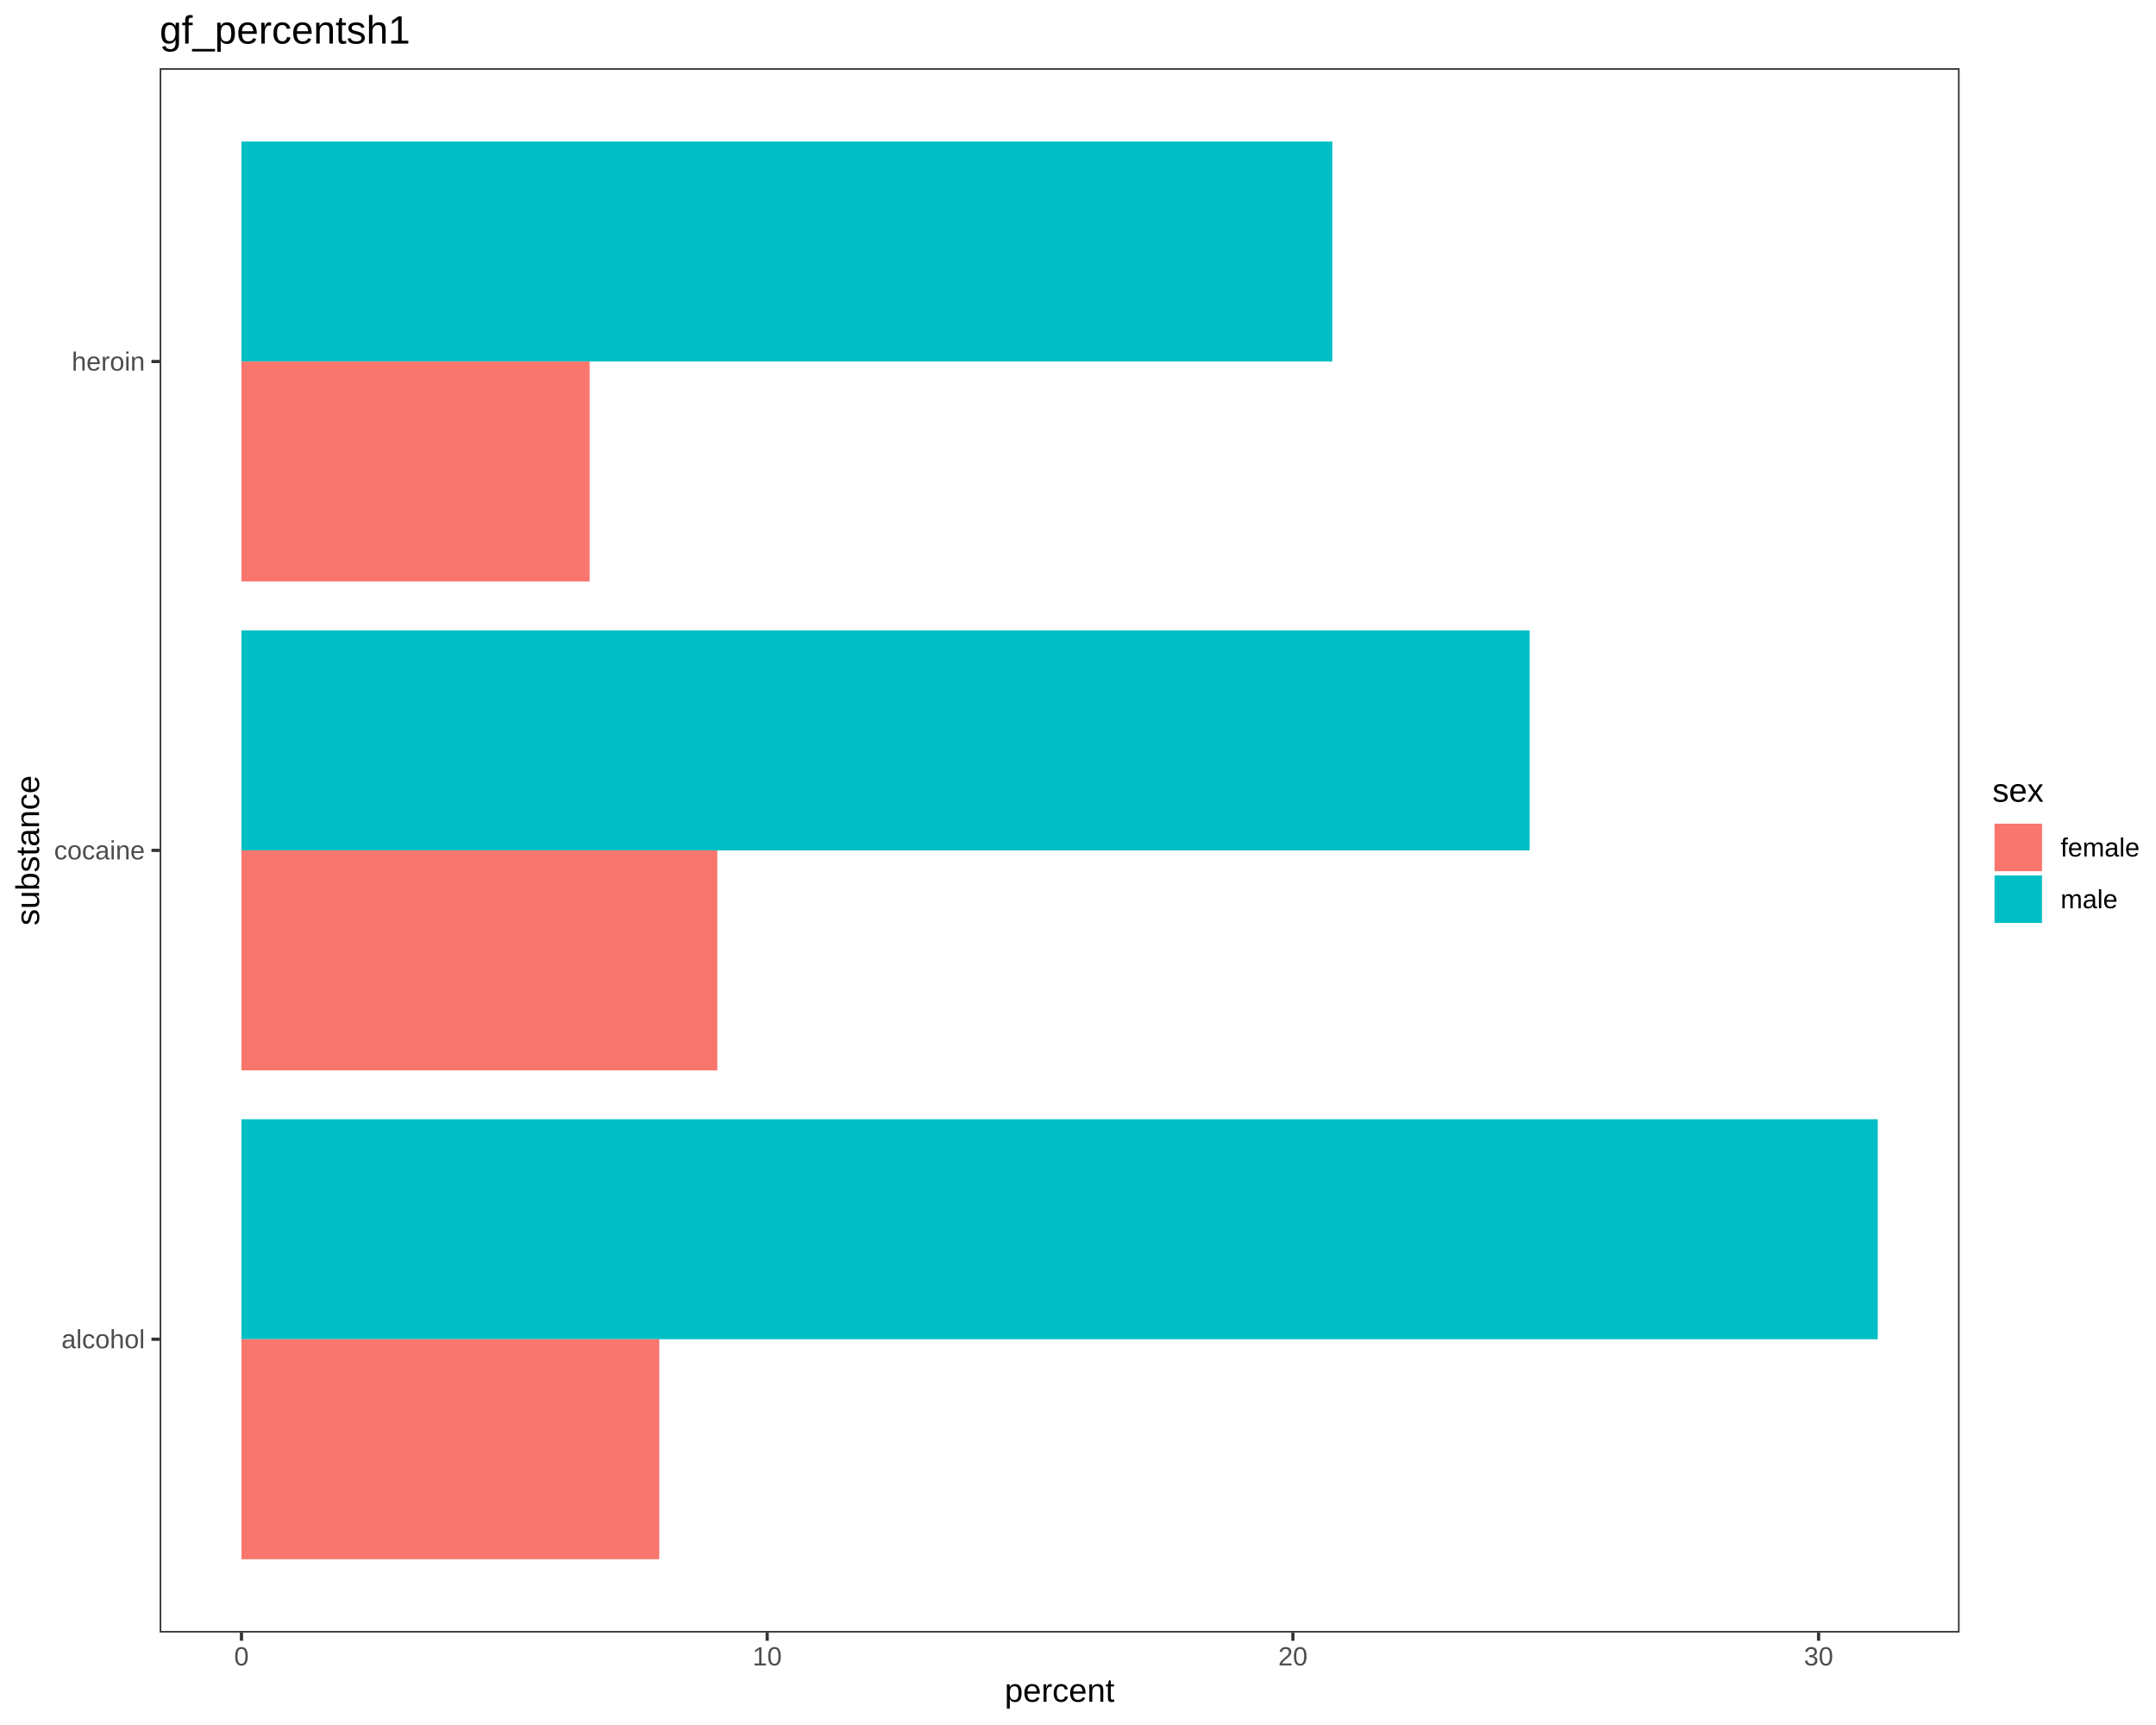
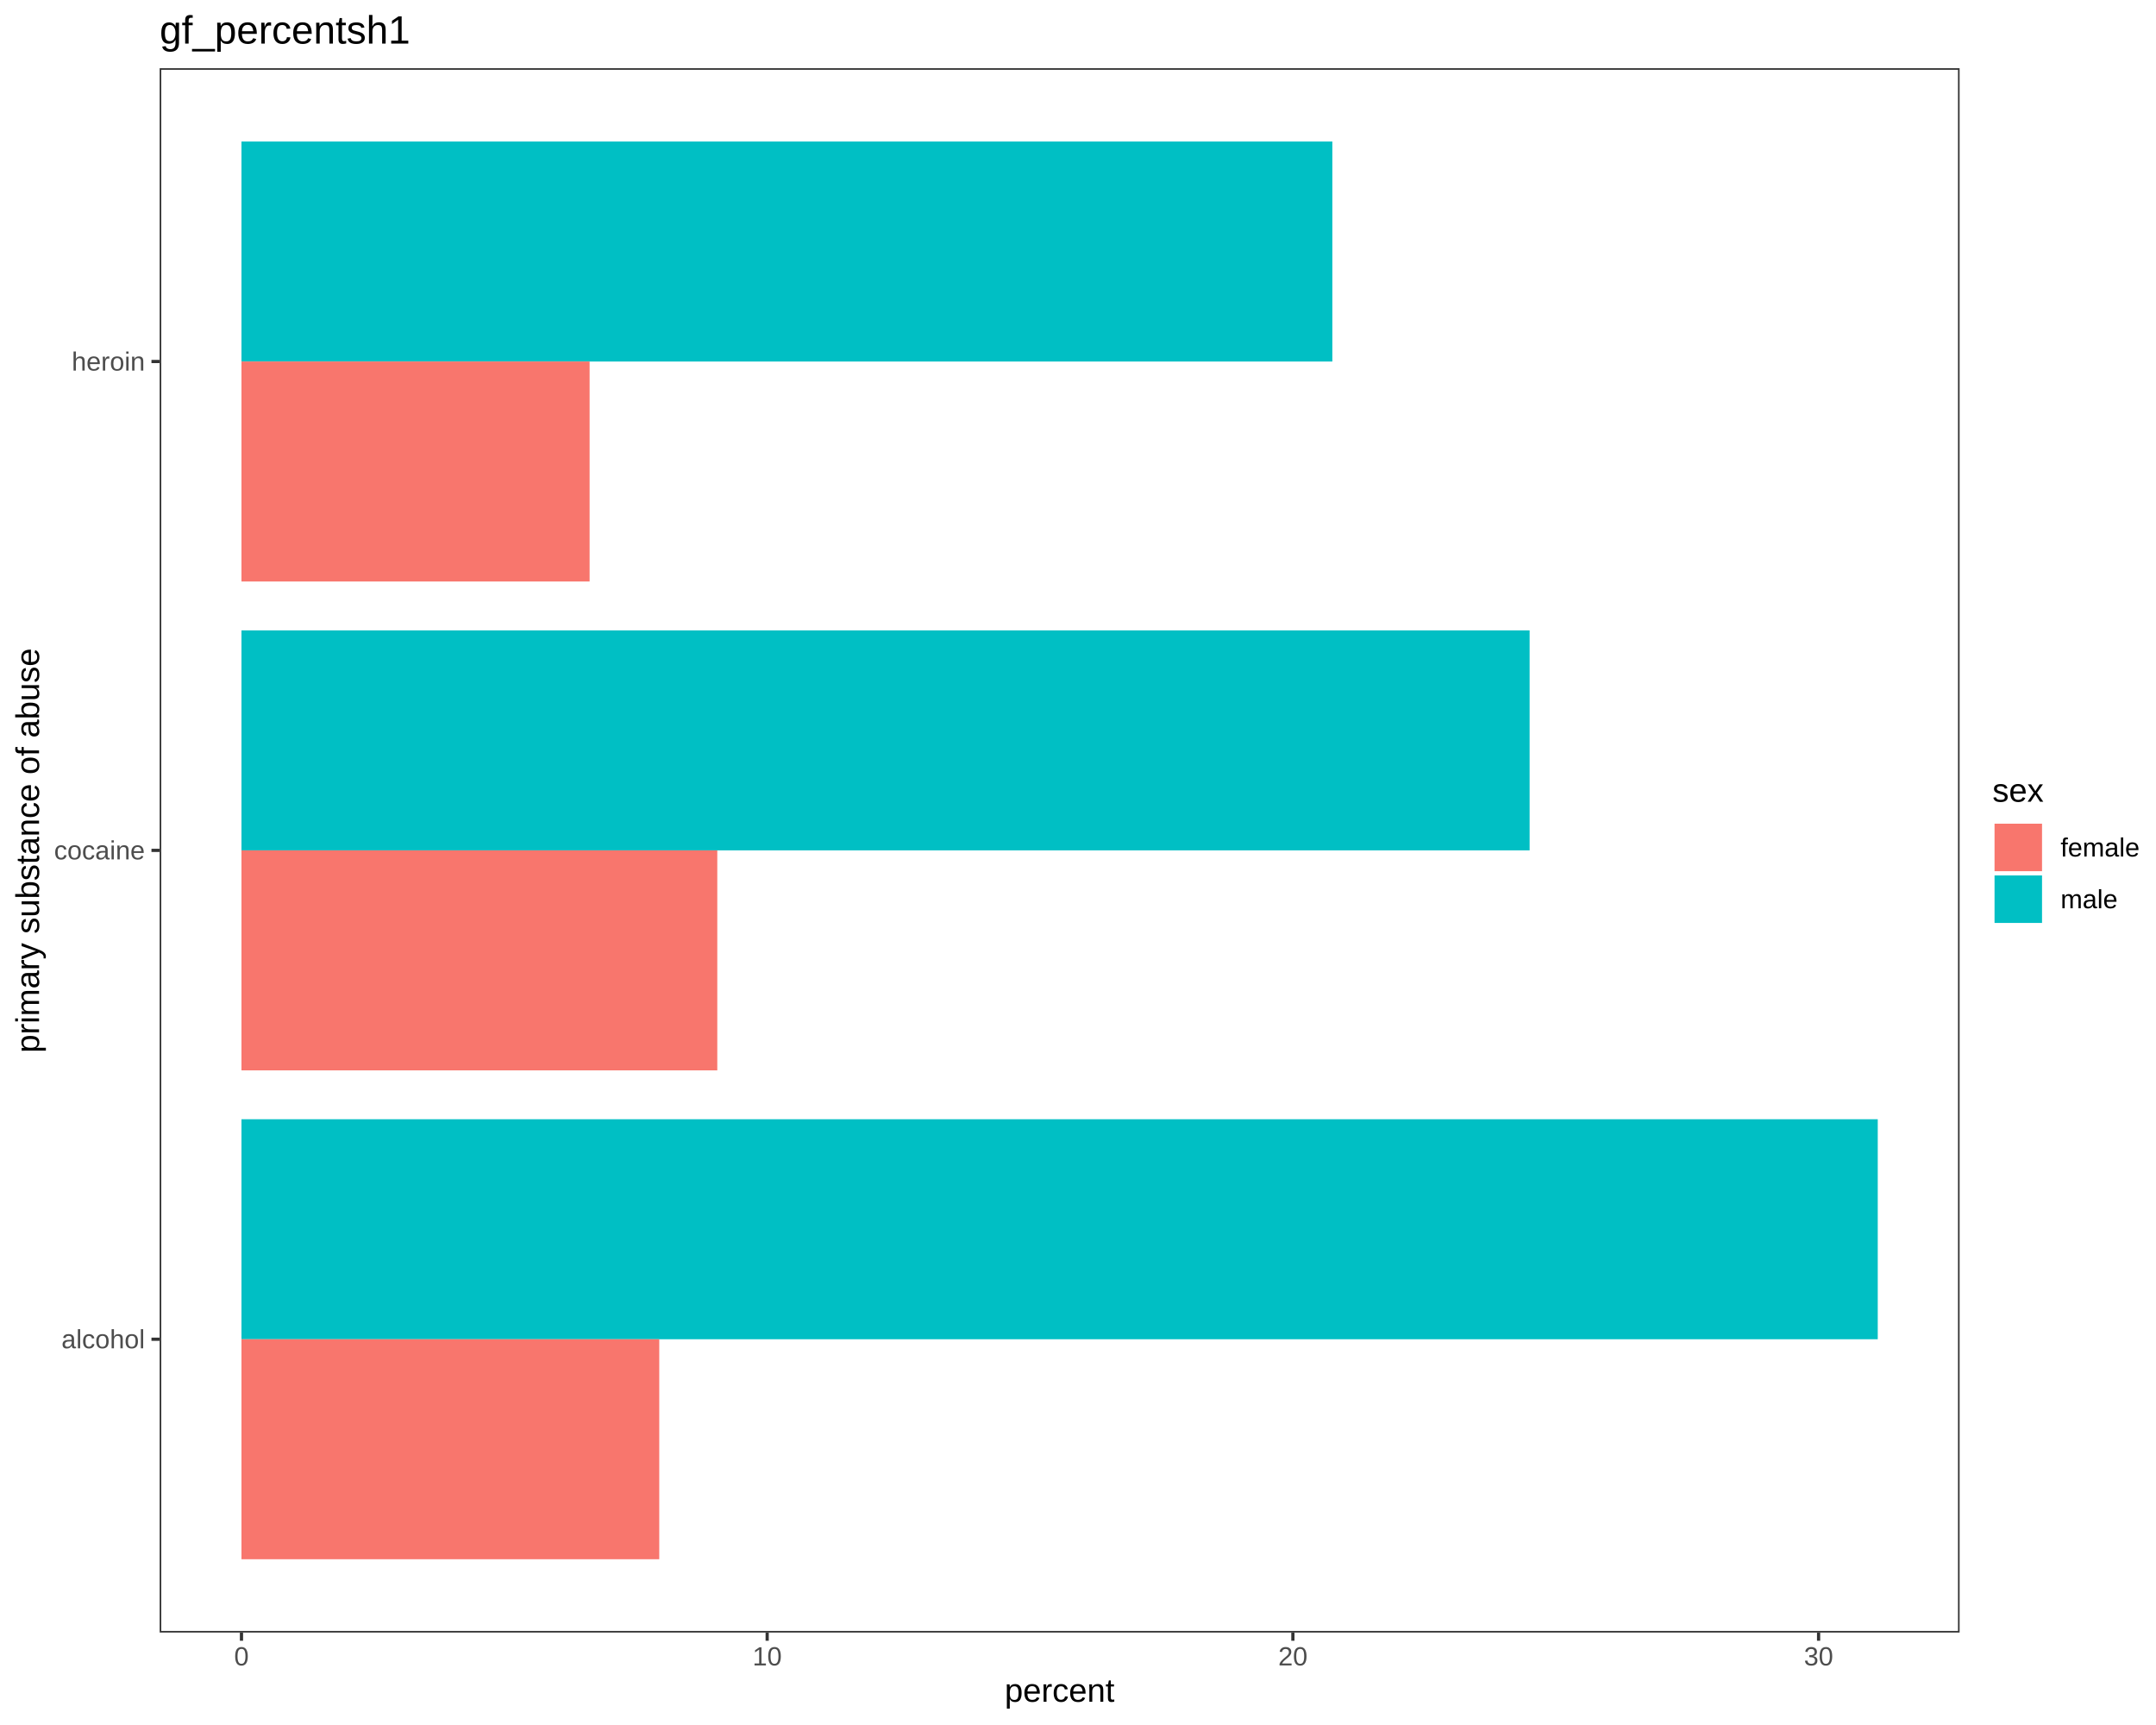
<svg xmlns="http://www.w3.org/2000/svg" viewBox="0 0 720.00 576.00">
  <defs>
    <style type="text/css">
    line, polyline, polygon, path, rect, circle {
      fill: none;
      stroke: #000000;
      stroke-linecap: round;
      stroke-linejoin: round;
      stroke-miterlimit: 10.00;
    }
  </style>
  </defs>
  <rect width="100%" height="100%" style="stroke: none; fill: #FFFFFF;" />
  <rect x="0.00" y="0.00" width="720.00" height="576.00" style="stroke-width: 1.07; stroke: #FFFFFF; fill: #FFFFFF;" />
  <defs>
    <clipPath id="cpNTMuMzJ8NjU0LjQxfDU0NS4xM3wyMi43Nw==">
      <rect x="53.32" y="22.77" width="601.09" height="522.36" />
    </clipPath>
  </defs>
  <rect x="53.32" y="22.77" width="601.09" height="522.36" style="stroke-width: 1.07; stroke: none; fill: #FFFFFF;" clip-path="url(#cpNTMuMzJ8NjU0LjQxfDU0NS4xM3wyMi43Nw==)" />
  <rect x="80.64" y="373.73" width="546.44" height="73.46" style="stroke-width: 1.07; stroke: none; stroke-linecap: square; stroke-linejoin: miter; fill: #00BFC4;" clip-path="url(#cpNTMuMzJ8NjU0LjQxfDU0NS4xM3wyMi43Nw==)" />
  <rect x="80.64" y="447.19" width="139.52" height="73.46" style="stroke-width: 1.07; stroke: none; stroke-linecap: square; stroke-linejoin: miter; fill: #F8766D;" clip-path="url(#cpNTMuMzJ8NjU0LjQxfDU0NS4xM3wyMi43Nw==)" />
  <rect x="80.64" y="210.49" width="430.18" height="73.46" style="stroke-width: 1.07; stroke: none; stroke-linecap: square; stroke-linejoin: miter; fill: #00BFC4;" clip-path="url(#cpNTMuMzJ8NjU0LjQxfDU0NS4xM3wyMi43Nw==)" />
  <rect x="80.64" y="283.95" width="158.90" height="73.46" style="stroke-width: 1.07; stroke: none; stroke-linecap: square; stroke-linejoin: miter; fill: #F8766D;" clip-path="url(#cpNTMuMzJ8NjU0LjQxfDU0NS4xM3wyMi43Nw==)" />
  <rect x="80.64" y="47.26" width="364.30" height="73.46" style="stroke-width: 1.07; stroke: none; stroke-linecap: square; stroke-linejoin: miter; fill: #00BFC4;" clip-path="url(#cpNTMuMzJ8NjU0LjQxfDU0NS4xM3wyMi43Nw==)" />
  <rect x="80.64" y="120.71" width="116.26" height="73.46" style="stroke-width: 1.07; stroke: none; stroke-linecap: square; stroke-linejoin: miter; fill: #F8766D;" clip-path="url(#cpNTMuMzJ8NjU0LjQxfDU0NS4xM3wyMi43Nw==)" />
  <rect x="53.32" y="22.77" width="601.09" height="522.36" style="stroke-width: 1.07; stroke: #333333;" clip-path="url(#cpNTMuMzJ8NjU0LjQxfDU0NS4xM3wyMi43Nw==)" />
  <defs>
    <clipPath id="cpMC4wMHw3MjAuMDB8NTc2LjAwfDAuMDA=">
      <rect x="0.00" y="0.00" width="720.00" height="576.00" />
    </clipPath>
  </defs>
  <g clip-path="url(#cpMC4wMHw3MjAuMDB8NTc2LjAwfDAuMDA=)">
    <text x="20.52" y="450.21" style="font-size: 8.80px; fill: #4D4D4D; font-family: Liberation Sans;" textLength="27.88px" lengthAdjust="spacingAndGlyphs">alcohol</text>
  </g>
  <g clip-path="url(#cpMC4wMHw3MjAuMDB8NTc2LjAwfDAuMDA=)">
    <text x="18.06" y="286.97" style="font-size: 8.80px; fill: #4D4D4D; font-family: Liberation Sans;" textLength="30.33px" lengthAdjust="spacingAndGlyphs">cocaine</text>
  </g>
  <g clip-path="url(#cpMC4wMHw3MjAuMDB8NTc2LjAwfDAuMDA=)">
    <text x="23.95" y="123.74" style="font-size: 8.80px; fill: #4D4D4D; font-family: Liberation Sans;" textLength="24.44px" lengthAdjust="spacingAndGlyphs">heroin</text>
  </g>
  <polyline points="50.58,447.19 53.32,447.19 " style="stroke-width: 1.07; stroke: #333333; stroke-linecap: butt;" clip-path="url(#cpMC4wMHw3MjAuMDB8NTc2LjAwfDAuMDA=)" />
  <polyline points="50.58,283.95 53.32,283.95 " style="stroke-width: 1.07; stroke: #333333; stroke-linecap: butt;" clip-path="url(#cpMC4wMHw3MjAuMDB8NTc2LjAwfDAuMDA=)" />
  <polyline points="50.58,120.71 53.32,120.71 " style="stroke-width: 1.07; stroke: #333333; stroke-linecap: butt;" clip-path="url(#cpMC4wMHw3MjAuMDB8NTc2LjAwfDAuMDA=)" />
  <polyline points="80.64,547.87 80.64,545.13 " style="stroke-width: 1.07; stroke: #333333; stroke-linecap: butt;" clip-path="url(#cpMC4wMHw3MjAuMDB8NTc2LjAwfDAuMDA=)" />
  <polyline points="256.20,547.87 256.20,545.13 " style="stroke-width: 1.07; stroke: #333333; stroke-linecap: butt;" clip-path="url(#cpMC4wMHw3MjAuMDB8NTc2LjAwfDAuMDA=)" />
  <polyline points="431.76,547.87 431.76,545.13 " style="stroke-width: 1.07; stroke: #333333; stroke-linecap: butt;" clip-path="url(#cpMC4wMHw3MjAuMDB8NTc2LjAwfDAuMDA=)" />
  <polyline points="607.32,547.87 607.32,545.13 " style="stroke-width: 1.07; stroke: #333333; stroke-linecap: butt;" clip-path="url(#cpMC4wMHw3MjAuMDB8NTc2LjAwfDAuMDA=)" />
  <g clip-path="url(#cpMC4wMHw3MjAuMDB8NTc2LjAwfDAuMDA=)">
    <text x="78.20" y="556.11" style="font-size: 8.80px; fill: #4D4D4D; font-family: Liberation Sans;" textLength="4.89px" lengthAdjust="spacingAndGlyphs">0</text>
  </g>
  <g clip-path="url(#cpMC4wMHw3MjAuMDB8NTc2LjAwfDAuMDA=)">
    <text x="251.31" y="556.11" style="font-size: 8.80px; fill: #4D4D4D; font-family: Liberation Sans;" textLength="9.78px" lengthAdjust="spacingAndGlyphs">10</text>
  </g>
  <g clip-path="url(#cpMC4wMHw3MjAuMDB8NTc2LjAwfDAuMDA=)">
    <text x="426.87" y="556.11" style="font-size: 8.80px; fill: #4D4D4D; font-family: Liberation Sans;" textLength="9.78px" lengthAdjust="spacingAndGlyphs">20</text>
  </g>
  <g clip-path="url(#cpMC4wMHw3MjAuMDB8NTc2LjAwfDAuMDA=)">
    <text x="602.43" y="556.11" style="font-size: 8.80px; fill: #4D4D4D; font-family: Liberation Sans;" textLength="9.78px" lengthAdjust="spacingAndGlyphs">30</text>
  </g>
  <g clip-path="url(#cpMC4wMHw3MjAuMDB8NTc2LjAwfDAuMDA=)">
    <text x="335.51" y="568.24" style="font-size: 11.00px; font-family: Liberation Sans;" textLength="36.72px" lengthAdjust="spacingAndGlyphs">percent</text>
  </g>
  <g clip-path="url(#cpMC4wMHw3MjAuMDB8NTc2LjAwfDAuMDA=)">
-     <text transform="translate(13.04,309.04) rotate(-90)" style="font-size: 11.00px; font-family: Liberation Sans;" textLength="50.19px" lengthAdjust="spacingAndGlyphs">substance</text>
+     <text transform="translate(13.04,351.56) rotate(-90)" style="font-size: 11.00px; font-family: Liberation Sans;" textLength="135.22px" lengthAdjust="spacingAndGlyphs">primary substance of abuse</text>
  </g>
  <rect x="665.37" y="259.01" width="49.15" height="49.88" style="stroke-width: 1.07; stroke: none; fill: #FFFFFF;" clip-path="url(#cpMC4wMHw3MjAuMDB8NTc2LjAwfDAuMDA=)" />
  <g clip-path="url(#cpMC4wMHw3MjAuMDB8NTc2LjAwfDAuMDA=)">
    <text x="665.37" y="267.71" style="font-size: 11.00px; font-family: Liberation Sans;" textLength="17.12px" lengthAdjust="spacingAndGlyphs">sex</text>
  </g>
  <rect x="665.37" y="274.33" width="17.28" height="17.28" style="stroke-width: 1.07; stroke: none; fill: #FFFFFF;" clip-path="url(#cpMC4wMHw3MjAuMDB8NTc2LjAwfDAuMDA=)" />
  <rect x="666.08" y="275.04" width="15.86" height="15.86" style="stroke-width: 1.07; stroke: none; stroke-linecap: square; stroke-linejoin: miter; fill: #F8766D;" clip-path="url(#cpMC4wMHw3MjAuMDB8NTc2LjAwfDAuMDA=)" />
  <rect x="665.37" y="291.61" width="17.28" height="17.28" style="stroke-width: 1.07; stroke: none; fill: #FFFFFF;" clip-path="url(#cpMC4wMHw3MjAuMDB8NTc2LjAwfDAuMDA=)" />
  <rect x="666.08" y="292.32" width="15.86" height="15.86" style="stroke-width: 1.07; stroke: none; stroke-linecap: square; stroke-linejoin: miter; fill: #00BFC4;" clip-path="url(#cpMC4wMHw3MjAuMDB8NTc2LjAwfDAuMDA=)" />
  <g clip-path="url(#cpMC4wMHw3MjAuMDB8NTc2LjAwfDAuMDA=)">
    <text x="688.13" y="286.00" style="font-size: 8.80px; font-family: Liberation Sans;" textLength="26.39px" lengthAdjust="spacingAndGlyphs">female</text>
  </g>
  <g clip-path="url(#cpMC4wMHw3MjAuMDB8NTc2LjAwfDAuMDA=)">
    <text x="688.13" y="303.28" style="font-size: 8.80px; font-family: Liberation Sans;" textLength="19.06px" lengthAdjust="spacingAndGlyphs">male</text>
  </g>
  <g clip-path="url(#cpMC4wMHw3MjAuMDB8NTc2LjAwfDAuMDA=)">
    <text x="53.32" y="14.56" style="font-size: 13.20px; font-family: Liberation Sans;" textLength="83.52px" lengthAdjust="spacingAndGlyphs">gf_percentsh1</text>
  </g>
</svg>
